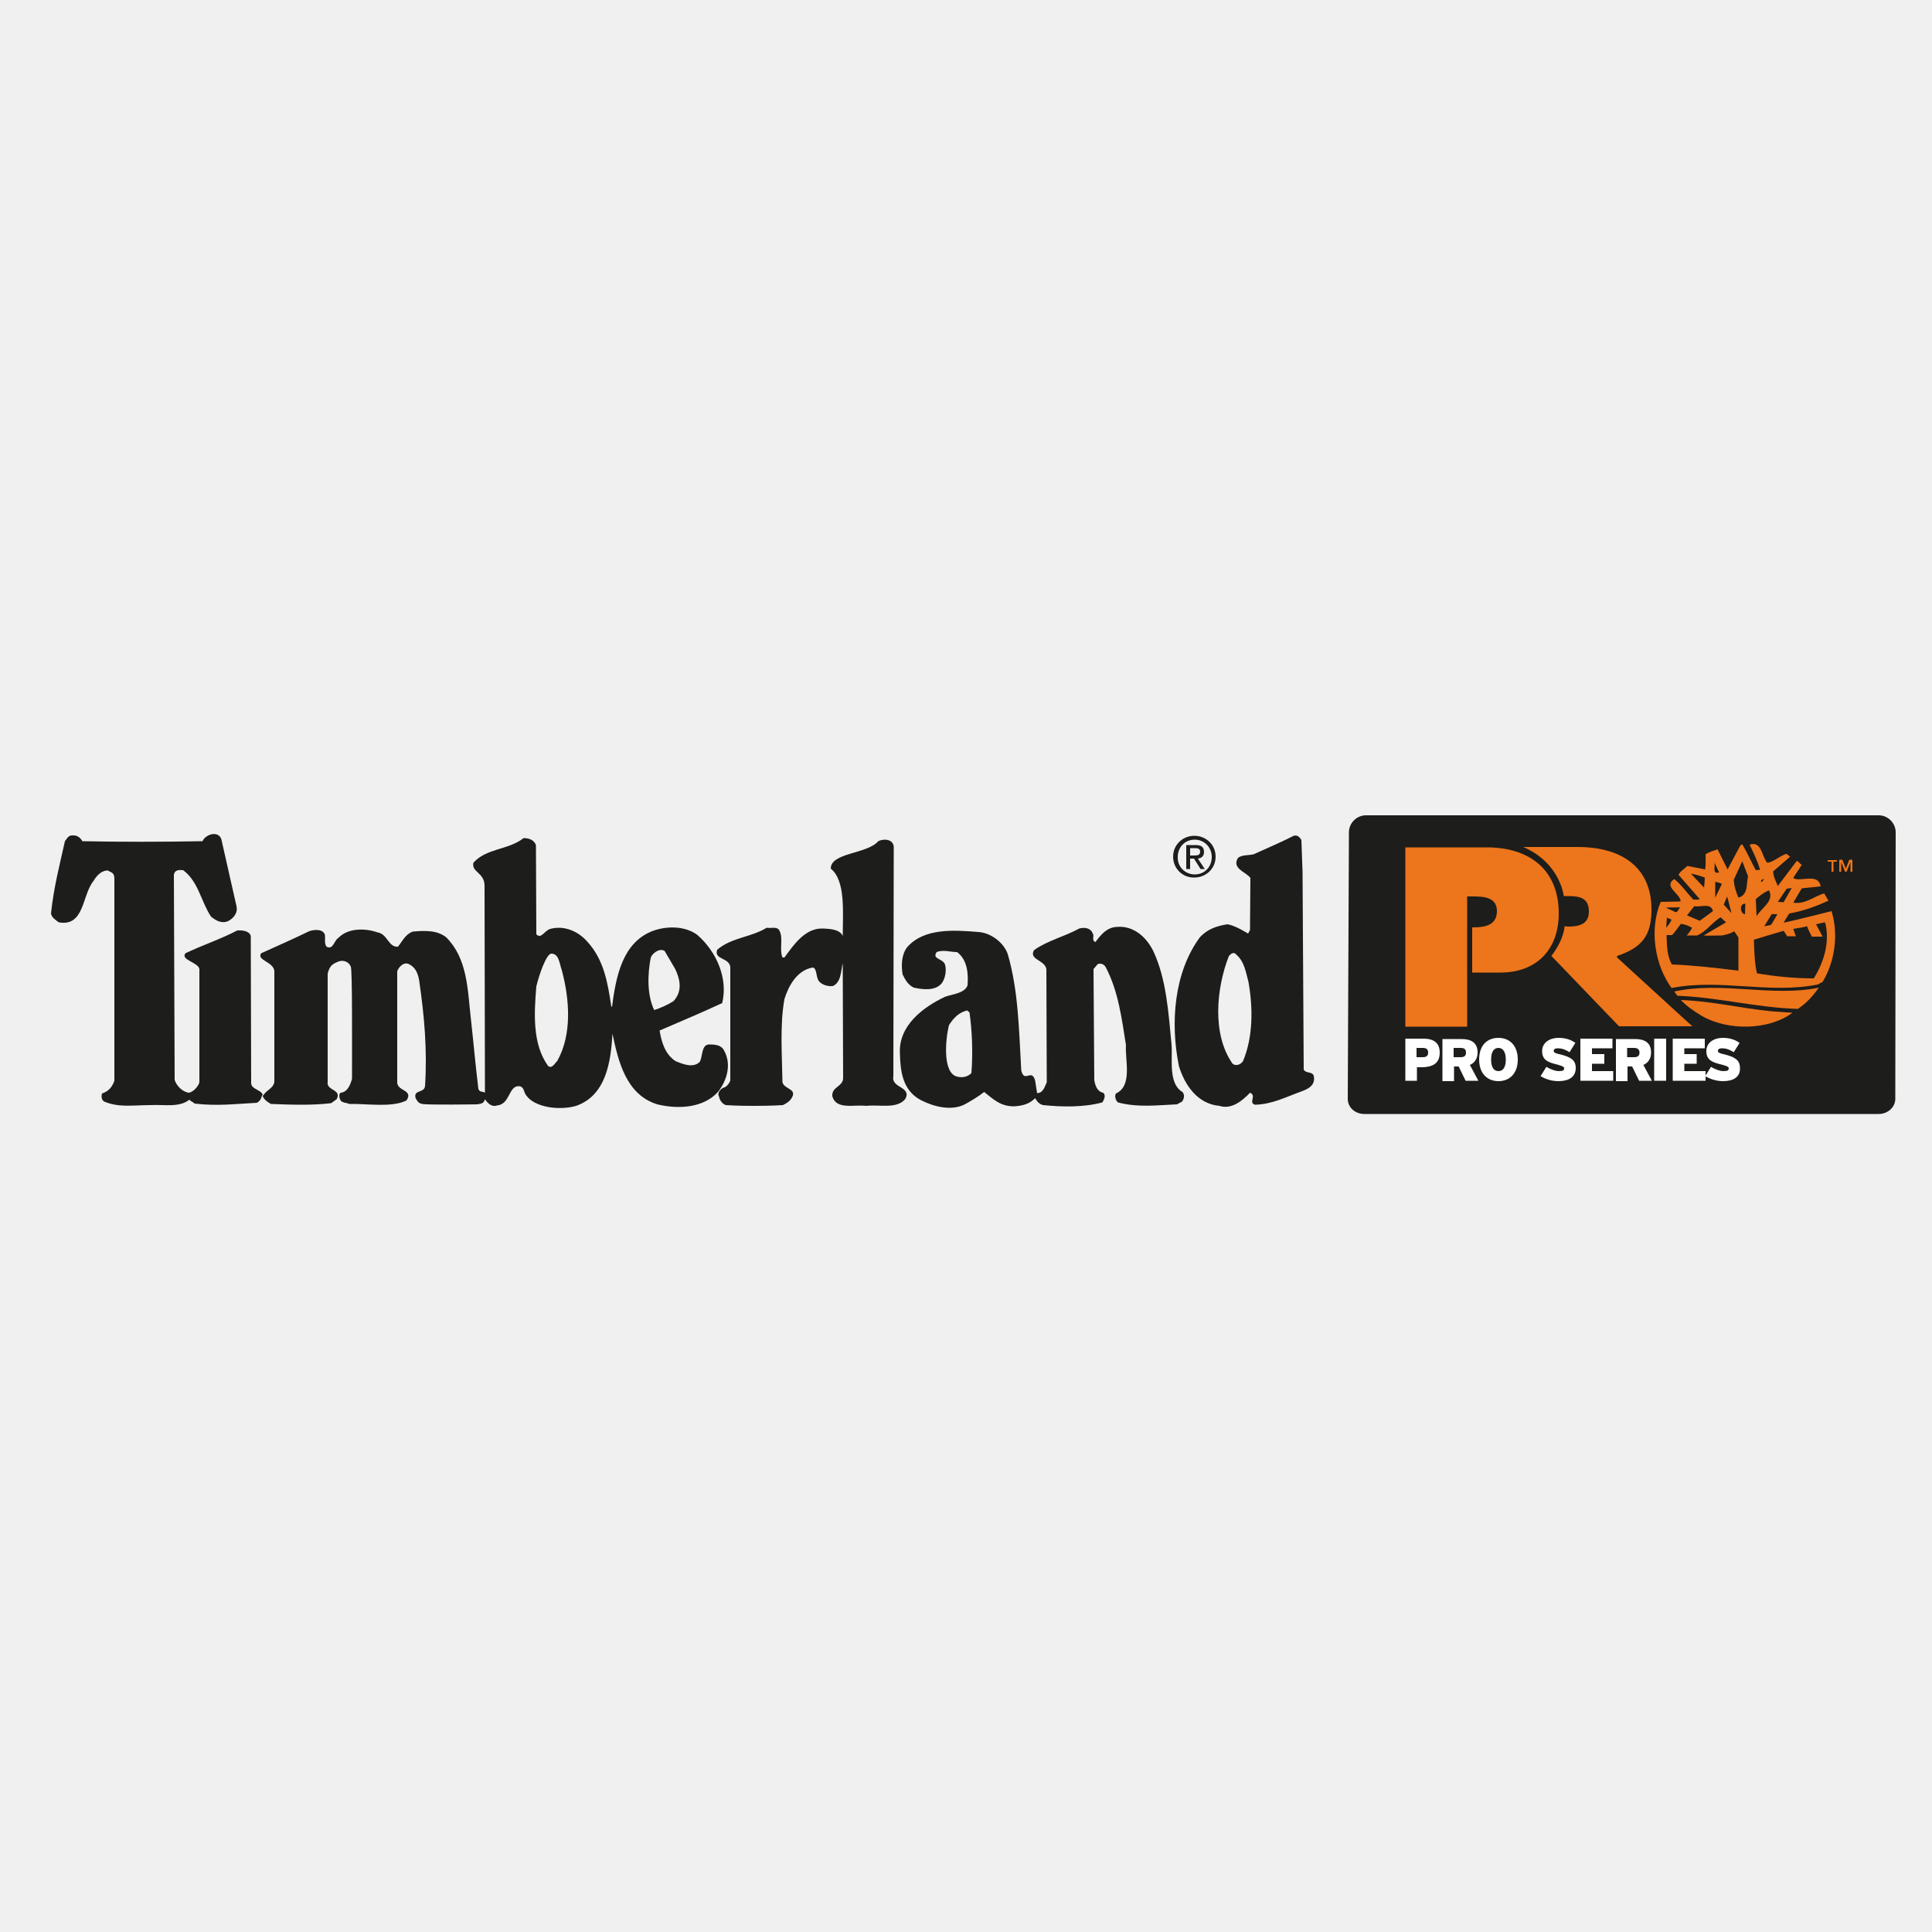
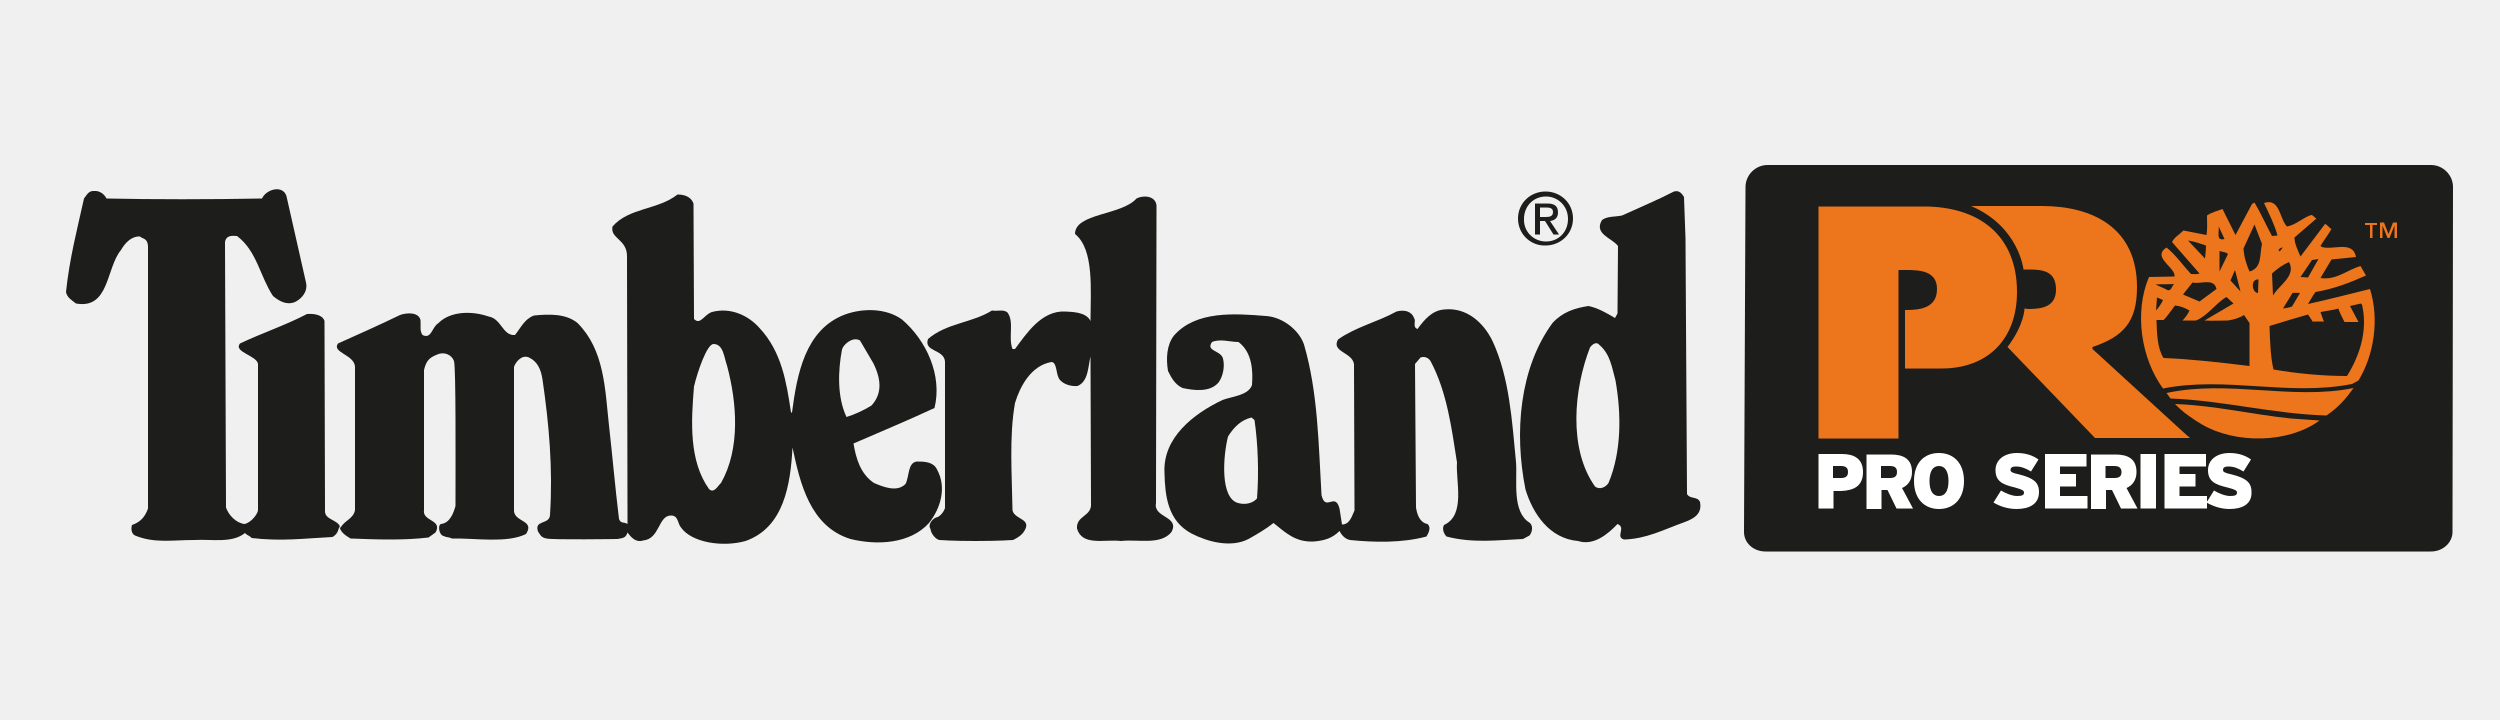
- <svg xmlns="http://www.w3.org/2000/svg" version="1.1" id="Calque_1" x="0px" y="0px" viewBox="0 0 500 500" style="enable-background:new 0 0 500 500;" xml:space="preserve">
+ <svg xmlns="http://www.w3.org/2000/svg" version="1.1" id="Calque_1" x="0px" y="0px" viewBox="0 0 500 144" style="enable-background:new 0 0 500 144;" xml:space="preserve">
  <style type="text/css">
	.st0{fill:#1D1D1B;}
	.st1{fill:#ED751B;}
	.st2{fill:#FFFFFF;}
</style>
-   <g>
-     <path class="st0" d="M231.3,219.1l-0.1,59.5c-0.6,3,4.8,2.6,3.1,5.8c-2.2,2.7-6.7,1.4-10.1,1.8c-3.2-0.4-7.8,1.1-8.8-2.5   c-0.2-2.6,3-2.4,2.8-5l-0.1-29.4c-0.5,2-0.4,5-2.6,5.9c-1.3,0.1-2.7-0.3-3.5-1.2c-0.9-1-0.5-3.5-1.7-3.6c-4.1,0.7-6.3,4.9-7.3,8.2   c-1.2,6.7-0.6,14.5-0.5,21.5c0.5,1.9,4,1.6,2.3,4.2c-0.6,1-2.2,1.7-2.2,1.7s-2.8,0.2-7.5,0.2c-4.7,0-7.2-0.2-7.2-0.2   c-0.7-0.1-1.7-1.2-1.8-2.2c-0.6-0.9,0.4-2,1.1-2.3c0.8-0.1,1.6-1.2,1.8-1.9l0-29.3c-0.2-2.5-4.3-1.9-3.4-4.5   c3.7-3.2,8.8-3.2,12.8-5.7c1,0.2,2.3-0.3,3.1,0.4c1.4,1.9,0.1,5,1,7.3h0.5c2.3-3.1,5.3-7.7,10-7.5c1.2,0.1,4.2,0,5.1,1.9   c0-6,0.8-14.3-3.1-17.4c0-4.2,9.3-3.7,12.3-7.1C228.6,217,231.1,217.1,231.3,219.1z" />
-     <path class="st0" d="M336.8,217.4l0.3,8.3l0.3,51.1c0.6,1.1,2.1,0.4,2.6,1.6c0.5,2.5-1.4,3.4-3.3,4.1c-3.9,1.4-7.5,3.3-11.9,3.4   c-1.8-0.5,0.5-2.4-1.3-3.1c-2,2.1-4.8,4.4-7.9,3.4c-5.7-0.5-9-5.4-10.5-10.3c-2.3-11.4-1.2-24.3,5.4-33.3c2-2.2,4.5-3,7.2-3.4   c1.9,0.4,3.6,1.4,5.3,2.4l0.5-0.9l0.1-13.5c-1.2-1.6-4.9-2.4-3.2-5.2c1.1-0.8,2.6-0.6,4-0.9c3.5-1.6,7.1-3.1,10.4-4.8   C335.8,216,336.4,216.7,336.8,217.4z M319.9,247c-0.6-0.8-1.5-0.1-1.9,0.5c-3.2,8.2-4.4,20.2,1,27.8c0.9,0.7,2.1,0.2,2.7-0.7   c2.6-6.2,2.6-13.7,1.4-20.5C322.4,251.6,322.1,248.9,319.9,247z" />
-     <path class="st0" d="M57.4,217.7l3.8,16.8c0.4,1.8-0.8,3.2-2.2,3.9c-1.7,0.7-3.2-0.2-4.4-1.2c-2.6-3.9-3.2-9-7.2-12   c-1.1-0.1-2.2-0.1-2.4,1.2l0.2,53.1c0.5,1.5,2,3.1,3.7,3.3c1.4-0.3,2.7-2.1,2.7-2.8l0-29.2c-0.2-1.7-5-2.4-3.6-4.1   c4.4-2.1,9-3.6,13.4-5.9c1.3-0.1,3.1,0.1,3.5,1.4l0.1,37.8c-0.2,2.1,2.7,1.8,3.1,3.6c0.7-1.5,2.6-1.8,2.9-3.6v-28.7   c-0.2-2.4-4.7-2.8-3.4-4.6c4.2-1.9,8.3-3.7,12.4-5.7c1.4-0.5,3.7-0.6,4.1,1c0.1,1.3-0.2,2.1,0.4,3c1.8,0.9,1.9-1.6,3.1-2.3   c2.5-2.6,7-2.5,10.1-1.4c2.6,0.4,2.8,3.9,5.3,3.7c1.2-1.5,1.9-3.2,3.8-3.9c3-0.3,6.4-0.4,8.7,1.5c5.4,5.4,5.5,13.2,6.3,20.5   c0.7,6.2,1.2,12.1,2,18.7c0.4,1,0.9,0.5,1.7,1l0-1.5l-0.1-51.9c0.1-3.6-3.4-3.6-2.9-6.1c3.3-3.8,9.1-3.3,13-6.4   c1.3,0,2.7,0.4,3.2,1.8l0.1,23.1c1.3,1.3,2-0.9,3.6-1.4c3.7-1,7.3,0.7,9.5,3.2c4.4,4.7,5.4,10.8,6.3,16.9h0.2   c1-7.6,2.6-16.6,10.6-19.6c3.6-1.3,8.2-1.3,11.4,1c4.9,4.2,8.1,11.2,6.5,17.7c-5.8,2.7-11.4,5-16.2,7.1c0.5,3,1.4,6.1,4.1,7.9   c1.9,0.8,4.6,1.9,6.3,0.2c0.8-1.5,0.4-4.3,2.3-4.5c1.6,0,3.3,0.1,4,1.6c2,3.6,0.7,7.8-1.6,10.7c-3.8,4.2-10.4,4.5-15.7,3.2   c-8.1-2.5-10.1-11.2-11.6-18.3c-0.4,7.4-1.7,16-9.4,18.7c-4.6,1.3-10.8,0.3-12.9-2.7c-0.7-0.8-0.5-2.4-2-2.4c-2.6,0-2.2,4.7-5.6,5   c-1.5,0.5-2.5-0.8-3.1-1.6c-0.3,0.9-0.6,1.1-2,1.3c0.1,0-13.1,0.2-14.2-0.1c-1.2-0.2-1.3-0.9-1.7-1.4c-0.8-2.4,2.3-1.3,2.4-3.3   c0.6-9.3-0.2-18.2-1.5-27.1c-0.3-2-1-3.6-2.7-4.4c-1.5-0.7-2.8,1.1-3,1.9l0,28.5c-0.2,2.6,4.3,2,2.4,4.9   c-3.8,1.9-10.2,0.8-14.8,0.9c-0.6-0.3-1.1-0.2-1.7-0.5c-0.9-0.2-1.2-2.2-0.5-2.4c1.8-0.2,2.5-2.2,2.9-3.6c0-8.7,0.1-27.6-0.3-29   c-0.5-1.3-1.9-1.8-3.1-1.4c-1.5,0.6-2.4,1-2.9,3.2l0,28c-0.4,2.3,3.8,1.9,2.3,4.5l-1.4,1c-5,0.6-10.4,0.4-15.6,0.2   c-1-0.6-2.1-1.3-2.2-2.5c-0.3,1-0.4,1.6-1.4,2.2c-5.9,0.3-10.2,0.9-16.2,0.2c-0.2-0.4-0.9-0.5-1.3-1c-2.6,2.1-6.6,1.2-10.1,1.4   c-4.5,0-8,0.7-11.9-0.9c-0.8-0.4-0.8-1.5-0.6-2.1c1.7-0.6,2.6-1.6,3.2-3.3l0-52.5c-0.1-1.6-1.1-1.4-1.6-1.9c-1.7-0.1-3,1.3-3.8,2.7   c-3,3.6-2.3,11.9-9,10.7c-0.9-0.7-1.8-1.2-2-2.3c0.7-6.7,2.2-12.4,3.6-18.7c0.5-0.6,0.9-1.6,2-1.5c1-0.1,2,0.5,2.5,1.5   c9.3,0.2,20.8,0.2,31.1,0C53.3,215.7,57,214.8,57.4,217.7z M172,246.1c-1.5-0.9-3.4,0.9-3.6,1.8c-0.8,4.2-1,9.5,0.9,13.5   c1.6-0.5,3.4-1.3,5-2.3c2-2.2,2.1-4.9,0.4-8.4L172,246.1z M142.7,246.8c-1.3,0-3.2,5.5-3.9,8.5c-0.6,7.1-1,14.9,3,20.5   c1,1,1.8-0.7,2.4-1.2c3.9-6.9,3.2-16,1.2-23.5C144.8,249.5,144.7,246.8,142.7,246.8z" />
-     <path class="st0" d="M298.5,246.2c3.4,7.3,3.9,16,4.7,24.2c0.3,3.7-0.9,10,2.8,12.2c0.7,0.7,0.4,1.9-0.1,2.5l-1.3,0.7   c-4.9,0.2-10,0.9-15.3-0.5c-0.6-0.6-0.9-1.6-0.5-2.3c4.4-2,2.3-8.8,2.6-12.5c-1.1-7-2-14.1-5.3-20.3c-0.4-0.6-1.1-1-2-0.7l-1.1,1.3   l0.2,28.7c0.2,1.3,0.7,3,2.3,3.3c0.8,0.7,0.2,1.8-0.2,2.5c-4.8,1.3-10.4,1.2-15.3,0.7c-1-0.2-1.7-1-2.1-1.8   c-1.4,1.4-2.9,1.9-5.1,2.1c-3.8,0.2-5.8-1.9-8.1-3.7c-1.5,1.2-3.4,2.3-5,3.2c-3.5,1.8-8.1,0.6-11.4-1.1c-4.7-2.5-5.3-7.4-5.4-12.1   c-0.4-7.1,5.9-11.9,11.6-14.6c1.8-0.7,5.2-0.9,5.9-3c0.2-2.7,0.1-6.5-2.7-8.6c-1.7,0-3.6-0.7-5.3,0c-1.3,1.9,1.7,1.6,2.2,3.3   c0.4,1.6,0,3.6-0.9,4.8c-1.7,2-4.9,1.6-7.2,1.1c-1.5-0.7-2.2-2-2.9-3.4c-0.4-2.4-0.3-5.2,1.2-7.1c4.4-5,12.2-4.4,18.4-3.9   c3.3,0.2,6.6,2.8,7.6,5.7c2.8,9.6,2.9,19.9,3.5,30.1c0.8,3.5,2.7-0.7,3.6,2.7l0.5,3.2c1.6,0,2-1.8,2.5-2.8l-0.1-29.3   c-0.4-2.4-4.6-2.4-3.2-4.9c3.5-2.5,7.9-3.5,11.7-5.6c1.5-0.4,3-0.1,3.5,1.3c0.5,0.6-0.4,1.8,0.7,2.2c1.4-1.9,2.9-3.7,5.3-3.9   C293.3,239.4,296.7,242.5,298.5,246.2z M250.3,261.5c-2.1,0.5-3.5,1.9-4.7,3.8c-1,4-1.6,12.3,2,13.3c1.4,0.4,2.9,0.1,3.8-0.9   c0.4-5.1,0.2-10.9-0.5-15.7L250.3,261.5z" />
-     <path class="st0" d="M303.6,221.7c0-3.1,2.5-5.4,5.5-5.4c3,0,5.5,2.3,5.5,5.4c0,3.1-2.5,5.4-5.5,5.4   C306.2,227.2,303.6,224.9,303.6,221.7z M309.2,226.3c2.5,0,4.4-1.9,4.4-4.5c0-2.6-2-4.5-4.4-4.5c-2.5,0-4.4,1.9-4.4,4.5   C304.7,224.3,306.7,226.3,309.2,226.3z M308,224.9h-1v-6.2h2.4c1.5,0,2.2,0.5,2.2,1.8c0,1.1-0.7,1.6-1.6,1.7l1.8,2.7h-1.1l-1.7-2.7   H308L308,224.9L308,224.9z M309.1,221.4c0.8,0,1.5-0.1,1.5-1c0-0.8-0.7-0.9-1.4-0.9H308v1.9L309.1,221.4L309.1,221.4z" />
-   </g>
-   <g>
-     <path class="st0" d="M490.6,215.4c0-2.4-2-4.4-4.4-4.4H353.5c-2.4,0-4.4,2-4.4,4.4l-0.3,69c0,2.2,1.9,3.9,4.3,3.9h133.1   c2.4,0,4.3-1.8,4.3-3.9L490.6,215.4z" />
-     <path class="st1" d="M470.7,255.6c-1.6,2.3-3.2,4-5.4,5.5c-10.6-0.3-20.6-3-31.2-3.4l-0.8-1.1C445.7,253.9,458.5,258.1,470.7,255.6   z" />
-     <path class="st1" d="M458.2,261.7l5.7,0.4c-6.2,4.6-16.8,4.7-23.5,0.8c-2-1.2-3.9-2.5-5.4-4.1C443.1,259.1,450.4,260.9,458.2,261.7   z" />
-     <path class="st1" d="M450.9,218.5c1.3,2.2,2.3,4.5,3.5,6.7l1.1-0.1c-0.6-2.2-1.7-4.4-2.7-6.5c3.2-1.1,3.1,3.2,4.6,4.7   c1.7-0.3,3.1-1.7,4.8-2.3c0.5,0,0.7,0.6,1.1,0.7l-4.4,3.8c0,1.3,0.7,2.6,1.2,3.8l4.9-6.5c0.5,0.1,0.8,0.8,1.3,1   c-0.7,1.2-1.5,2.2-2.2,3.4l0.3,0.2c2.1,0.7,6.2-1.4,6.8,2l-4.9,0.5l-2.2,3.7c3.1,0.5,5.3-1.6,8-2.4l1.1,1.9   c-3.1,1.4-6.5,2.7-10.1,3.3c-0.6,0.8-1,1.6-1.5,2.4c4.1-0.9,8.3-2,12.4-3c1.9,6.1,0.8,13.2-2.3,18.3l-1.3,0.7   c-12.7,2.5-25.2-1.6-37.8,0.9c-4.4-6-5.8-15.3-2.8-22.3l5.1-0.1v-0.4c-0.5-1.8-4.4-3.6-1.6-5.4c1.8,1.4,3.3,3.6,4.9,5.3   c0.6,0,1.2,0.1,1.7-0.1l-5.5-6.3c0.5-1,1.5-1.5,2.3-2.3l4.6,0.9c0.2-1.2,0.1-2.4,0.1-3.9c1-0.7,2.1-0.9,3.1-1.3l2.6,5.2l3.3-6.2   L450.9,218.5L450.9,218.5z M450.9,222.9l-2.2,4.8c0.1,1.7,0.6,3.2,1.2,4.6c2.6-0.7,2-3.6,2.5-5.5L450.9,222.9z M443.7,223.2   c0.3,0.9-0.7,3.1,1.2,2.6L443.7,223.2z M437.6,226.1l3.4,3.6c0.1-0.9,0.2-1.8,0.2-2.6C440,226.7,438.9,226.3,437.6,226.1z    M455.7,228l0.2,0.3c0.2-0.2,0.5-0.5,0.6-0.8C456.2,227.5,455.9,227.7,455.7,228z M443.9,228.2v4.1l1.7-3.5   C445.2,228.4,444.5,228.4,443.9,228.2z M463.7,229.8c-0.6,0.1-1.1,0.2-1.3,0.2l-2.3,3.4c0.4,0,1.2,0.1,1.5,0.1L463.7,229.8z    M454.4,232.7l0.2,4.4c1.2-2.1,4.7-3.9,3.2-6.7C456.5,231,455.5,231.7,454.4,232.7z M448.1,236.3l-1.1-4.3l-0.9,2.1L448.1,236.3z    M451.7,233.9c-1.6-0.2-1.4,2.6-0.1,2.7L451.7,233.9z M438.5,234.5l-1.9,2.4l3.3,1.4l3.4-2.5C442.8,233.5,440.1,234.9,438.5,234.5z    M431.1,234.9l2,0.9c1.1,0.8,1.2-0.5,1.7-1C433.5,234.9,432.3,234.8,431.1,234.9z M446.7,238.7l-1.4-1.3c-2,1.1-3.8,3.8-6.1,4.7   c-1,0-1.6,0-2.7,0c0.6-0.6,1.2-1.5,1.4-2c-0.9-0.5-1.8-0.9-2.9-1c-0.7,0.9-1.7,2.4-2.3,2.9c-0.5,0-0.8,0-1.4,0   c0.1,2.6,0.1,5.5,1.4,7.6c5.4,0.2,11.5,0.9,17.2,1.6v-8.6l-1.1-1.6c-0.9,0.6-2,0.9-3.2,1.1c-1.7,0-3.2,0.1-4.7,0L446.7,238.7z    M431.4,237.5l-0.2,2.6c0.6-0.7,1.1-1.4,1.4-2.1L431.4,237.5z M472.5,239.4c0-0.4-0.3-0.7-0.3-0.7c-0.5,0.1-1.3,0.3-2.2,0.5   l1.7,3.2l-2.8,0c-0.2-0.4-0.4-0.8-0.7-1.4c-0.1-0.2-0.6-1.3-0.5-1.3c-0.9,0.3-2.6,0.5-3.6,0.7c0.3,0.8,0.4,1.3,0.7,1.9   c-0.8,0-1.5,0-2.3,0c-0.3-0.6-0.6-0.9-0.9-1.4c-2.7,0.8-5.2,1.5-7.7,2.3c0.1,3,0.2,6.2,0.8,8.7c4.7,0.8,9.7,1.3,14.7,1.3   C471.9,249.2,473.5,244.3,472.5,239.4z M460,236.6c-0.4,0-0.9-0.1-1.5,0l-1.9,3.1c0.7-0.1,1.3-0.2,1.8-0.4L460,236.6z" />
-     <g>
-       <path class="st1" d="M418.5,247.8v-0.4c6.2-2.1,8.9-5,8.9-12c0-11.7-8.7-16.2-19-16.2h-14.2c9.6,4.1,10.5,12.7,10.5,12.7h1.1    c2.9,0,5.4,0.4,5.4,4c0,3.4-2.7,3.9-5.5,3.9l-0.8-0.1c0,0,0,3.2-3.4,7.7l17.5,18.2H438C438,265.7,419.3,248.5,418.5,247.8z" />
-     </g>
-     <path class="st1" d="M384.8,219.3h-21.1v46.4h16v-14h0V240h0v-8h1.6c2.7,0,6.1,0.2,6.1,3.8c0,3.7-3.2,4.2-6.1,4.2H381v11.7h7.3   c9.3,0,15.1-5.9,15.1-15.3C403.4,224.8,395.5,219.3,384.8,219.3z" />
-     <path class="st1" d="M477.7,224.8l0.9-2.3h0.8v3.1h-0.5v-2.5h0l-1,2.5h-0.4l-1-2.5h0v2.5h-0.5v-3.1h0.8L477.7,224.8z M475.4,223   h-0.9v2.6h-0.5V223H473v-0.4h2.4V223z" />
-     <path class="st2" d="M369.6,272.4c0,0.8-0.4,1.2-1.4,1.2h-1.6v-2.4h1.6C369.3,271.2,369.6,271.7,369.6,272.4z M372.6,272.4   c0-2.6-1.7-3.6-4.2-3.6h-4.7v10.9h3v-3.5h1.5C370.8,276.1,372.6,275.2,372.6,272.4z" />
-     <path class="st2" d="M379.4,272.4c0,0.8-0.4,1.2-1.4,1.2h-1.8v-2.4h1.8C379.1,271.2,379.4,271.7,379.4,272.4z M382.6,279.7   l-2.2-4.1c1.2-0.5,2-1.6,2-3.2c0-2.6-1.7-3.5-4.2-3.5h-4.9v10.9h3V276h1.2l1.8,3.7H382.6z" />
-     <path class="st2" d="M389.7,274.2c0,2-0.7,3-1.9,3c-1.2,0-1.9-1-1.9-3s0.7-3,1.9-3C389,271.2,389.7,272.3,389.7,274.2z    M392.8,274.2c0-3.6-2.1-5.6-5-5.6c-3,0-5,2-5,5.6c0,3.6,2.1,5.6,5,5.6C390.7,279.8,392.8,277.8,392.8,274.2z" />
-     <path class="st2" d="M403.3,279.8c-1.8,0-3.5-0.6-4.6-1.3l1.5-2.4c0.8,0.5,2.2,1.1,3.2,1.1c1.1,0,1.4-0.2,1.4-0.7   c0-0.4-0.4-0.6-1.8-1c-2.6-0.6-3.9-1.3-3.9-3.5c0-2,1.7-3.4,4.3-3.4c1.8,0,3.2,0.5,4.3,1.3l-1.5,2.4c-1-0.6-1.9-1-3-1   c-0.9,0-1.1,0.3-1.1,0.7c0,0.4,0.4,0.6,1.8,0.9c2.7,0.7,3.9,1.5,3.9,3.5C407.8,278.8,405.9,279.8,403.3,279.8z" />
-     <path class="st2" d="M409,279.7v-10.9h8.3v2.5H412v1.5h3.2v2.5H412v1.9h5.5v2.5L409,279.7L409,279.7z" />
-     <path class="st2" d="M424.3,272.4c0,0.8-0.4,1.2-1.4,1.2h-1.8v-2.4h1.8C423.9,271.2,424.3,271.7,424.3,272.4z M427.5,279.7   l-2.2-4.1c1.2-0.5,2-1.6,2-3.2c0-2.6-1.7-3.5-4.2-3.5h-4.9v10.9h3V276h1.2l1.8,3.7H427.5z" />
-     <path class="st2" d="M428.1,279.7v-10.9h3.1v10.9H428.1z" />
-     <path class="st2" d="M432.9,279.7v-10.9h8.3v2.5h-5.3v1.5h3.2v2.5h-3.2v1.9h5.5v2.5L432.9,279.7L432.9,279.7z" />
-     <path class="st2" d="M445.9,279.8c-1.8,0-3.4-0.6-4.6-1.3l1.5-2.4c0.8,0.5,2.2,1.1,3.2,1.1c1.1,0,1.4-0.2,1.4-0.7   c0-0.4-0.4-0.6-1.9-1c-2.6-0.6-3.9-1.3-3.9-3.5c0-2,1.7-3.4,4.3-3.4c1.8,0,3.2,0.5,4.3,1.3l-1.5,2.4c-1-0.6-1.9-1-3-1   c-0.9,0-1.1,0.3-1.1,0.7c0,0.4,0.4,0.6,1.8,0.9c2.7,0.7,3.9,1.5,3.9,3.5C450.4,278.8,448.5,279.8,445.9,279.8z" />
-   </g>
+   <path class="st0" d="M231.3,41.1l-0.1,59.5c-0.6,3,4.8,2.6,3.1,5.8c-2.2,2.7-6.7,1.4-10.1,1.8c-3.2-0.4-7.8,1.1-8.8-2.5  c-0.2-2.6,3-2.4,2.8-5l-0.1-29.4c-0.5,2-0.4,5-2.6,5.9c-1.3,0.1-2.7-0.3-3.5-1.2c-0.9-1-0.5-3.5-1.7-3.6c-4.1,0.7-6.3,4.9-7.3,8.2  c-1.2,6.7-0.6,14.5-0.5,21.5c0.5,1.9,4,1.6,2.3,4.2c-0.6,1-2.2,1.7-2.2,1.7s-2.8,0.2-7.5,0.2s-7.2-0.2-7.2-0.2  c-0.7-0.1-1.7-1.2-1.8-2.2c-0.6-0.9,0.4-2,1.1-2.3c0.8-0.1,1.6-1.2,1.8-1.9V72.3c-0.2-2.5-4.3-1.9-3.4-4.5c3.7-3.2,8.8-3.2,12.8-5.7  c1,0.2,2.3-0.3,3.1,0.4c1.4,1.9,0.1,5,1,7.3h0.5c2.3-3.1,5.3-7.7,10-7.5c1.2,0.1,4.2,0,5.1,1.9c0-6,0.8-14.3-3.1-17.4  c0-4.2,9.3-3.7,12.3-7.1C228.6,39,231.1,39.1,231.3,41.1z" />
+   <path class="st0" d="M340,100.4c-0.5-1.2-2-0.5-2.6-1.6l-0.3-51.1l-0.3-8.3c-0.4-0.7-1-1.4-2-1.1c-3.3,1.7-6.9,3.2-10.4,4.8  c-1.4,0.3-2.9,0.1-4,0.9c-1.7,2.8,2,3.6,3.2,5.2l-0.1,13.5l-0.5,0.9c-1.7-1-3.4-2-5.3-2.4c-2.7,0.4-5.2,1.2-7.2,3.4  c-6.6,9-7.7,21.9-5.4,33.3c1.5,4.9,4.8,9.8,10.5,10.3c3.1,1,5.9-1.3,7.9-3.4c1.8,0.7-0.5,2.6,1.3,3.1c4.4-0.1,8-2,11.9-3.4  C338.6,103.8,340.5,102.9,340,100.4z M321.7,96.6c-0.6,0.9-1.8,1.4-2.7,0.7c-5.4-7.6-4.2-19.6-1-27.8c0.4-0.6,1.3-1.3,1.9-0.5  c2.2,1.9,2.5,4.6,3.2,7.1C324.3,82.9,324.3,90.4,321.7,96.6z" />
+   <path class="st0" d="M187.4,93.9c-0.7-1.5-2.4-1.6-4-1.6c-1.9,0.2-1.5,3-2.3,4.5c-1.7,1.7-4.4,0.6-6.3-0.2c-2.7-1.8-3.6-4.9-4.1-7.9  c4.8-2.1,10.4-4.4,16.2-7.1c1.6-6.5-1.6-13.5-6.5-17.7c-3.2-2.3-7.8-2.3-11.4-1c-8,3-9.6,12-10.6,19.6h-0.2  c-0.9-6.1-1.9-12.2-6.3-16.9c-2.2-2.5-5.8-4.2-9.5-3.2c-1.6,0.5-2.3,2.7-3.6,1.4l-0.1-23.1c-0.5-1.4-1.9-1.8-3.2-1.8  c-3.9,3.1-9.7,2.6-13,6.4c-0.5,2.5,3,2.5,2.9,6.1l0.1,51.9v1.5c-0.8-0.5-1.3,0-1.7-1c-0.8-6.6-1.3-12.5-2-18.7  c-0.8-7.3-0.9-15.1-6.3-20.5c-2.3-1.9-5.7-1.8-8.7-1.5c-1.9,0.7-2.6,2.4-3.8,3.9c-2.5,0.2-2.7-3.3-5.3-3.7  c-3.1-1.1-7.6-1.2-10.1,1.4c-1.2,0.7-1.3,3.2-3.1,2.3c-0.6-0.9-0.3-1.7-0.4-3c-0.4-1.6-2.7-1.5-4.1-1c-4.1,2-8.2,3.8-12.4,5.7  c-1.3,1.8,3.2,2.2,3.4,4.6V102c-0.3,1.8-2.2,2.1-2.9,3.6c-0.4-1.8-3.3-1.5-3.1-3.6l-0.1-37.8c-0.4-1.3-2.2-1.5-3.5-1.4  c-4.4,2.3-9,3.8-13.4,5.9c-1.4,1.7,3.4,2.4,3.6,4.1V102c0,0.7-1.3,2.5-2.7,2.8c-1.7-0.2-3.2-1.8-3.7-3.3L45,48.4  c0.2-1.3,1.3-1.3,2.4-1.2c4,3,4.6,8.1,7.2,12c1.2,1,2.7,1.9,4.4,1.2c1.4-0.7,2.6-2.1,2.2-3.9l-3.8-16.8c-0.4-2.9-4.1-2-5,0  c-10.3,0.2-21.8,0.2-31.1,0c-0.5-1-1.5-1.6-2.5-1.5c-1.1-0.1-1.5,0.9-2,1.5c-1.4,6.3-2.9,12-3.6,18.7c0.2,1.1,1.1,1.6,2,2.3  c6.7,1.2,6-7.1,9-10.7c0.8-1.4,2.1-2.8,3.8-2.7c0.5,0.5,1.5,0.3,1.6,1.9v52.5c-0.6,1.7-1.5,2.7-3.2,3.3c-0.2,0.6-0.2,1.7,0.6,2.1  c3.9,1.6,7.4,0.9,11.9,0.9c3.5-0.2,7.5,0.7,10.1-1.4c0.4,0.5,1.1,0.6,1.3,1c6,0.7,10.3,0.1,16.2-0.2c1-0.6,1.1-1.2,1.4-2.2  c0.1,1.2,1.2,1.9,2.2,2.5c5.2,0.2,10.6,0.4,15.6-0.2l1.4-1c1.5-2.6-2.7-2.2-2.3-4.5V74c0.5-2.2,1.4-2.6,2.9-3.2  c1.2-0.4,2.6,0.1,3.1,1.4c0.4,1.4,0.3,20.3,0.3,29c-0.4,1.4-1.1,3.4-2.9,3.6c-0.7,0.2-0.4,2.2,0.5,2.4c0.6,0.3,1.1,0.2,1.7,0.5  c4.6-0.1,11,1,14.8-0.9c1.9-2.9-2.6-2.3-2.4-4.9V73.4c0.2-0.8,1.5-2.6,3-1.9c1.7,0.8,2.4,2.4,2.7,4.4c1.3,8.9,2.1,17.8,1.5,27.1  c-0.1,2-3.2,0.9-2.4,3.3c0.4,0.5,0.5,1.2,1.7,1.4c1.1,0.3,14.3,0.1,14.2,0.1c1.4-0.2,1.7-0.4,2-1.3c0.6,0.8,1.6,2.1,3.1,1.6  c3.4-0.3,3-5,5.6-5c1.5,0,1.3,1.6,2,2.4c2.1,3,8.3,4,12.9,2.7c7.7-2.7,9-11.3,9.4-18.7c1.5,7.1,3.5,15.8,11.6,18.3  c5.3,1.3,11.9,1,15.7-3.2C188.1,101.7,189.4,97.5,187.4,93.9z M144.2,96.6c-0.6,0.5-1.4,2.2-2.4,1.2c-4-5.6-3.6-13.4-3-20.5  c0.7-3,2.6-8.5,3.9-8.5c2,0,2.1,2.7,2.7,4.3C147.4,80.6,148.1,89.7,144.2,96.6z M169.3,83.4c-1.9-4-1.7-9.3-0.9-13.5  c0.2-0.9,2.1-2.7,3.6-1.8l2.7,4.6c1.7,3.5,1.6,6.2-0.4,8.4C172.7,82.1,170.9,82.9,169.3,83.4z" />
+   <path class="st0" d="M298.5,68.2c3.4,7.3,3.9,16,4.7,24.2c0.3,3.7-0.9,10,2.8,12.2c0.7,0.7,0.4,1.9-0.1,2.5l-1.3,0.7  c-4.9,0.2-10,0.9-15.3-0.5c-0.6-0.6-0.9-1.6-0.5-2.3c4.4-2,2.3-8.8,2.6-12.5c-1.1-7-2-14.1-5.3-20.3c-0.4-0.6-1.1-1-2-0.7l-1.1,1.3  l0.2,28.7c0.2,1.3,0.7,3,2.3,3.3c0.8,0.7,0.2,1.8-0.2,2.5c-4.8,1.3-10.4,1.2-15.3,0.7c-1-0.2-1.7-1-2.1-1.8  c-1.4,1.4-2.9,1.9-5.1,2.1c-3.8,0.2-5.8-1.9-8.1-3.7c-1.5,1.2-3.4,2.3-5,3.2c-3.5,1.8-8.1,0.6-11.4-1.1c-4.7-2.5-5.3-7.4-5.4-12.1  c-0.4-7.1,5.9-11.9,11.6-14.6c1.8-0.7,5.2-0.9,5.9-3c0.2-2.7,0.1-6.5-2.7-8.6c-1.7,0-3.6-0.7-5.3,0c-1.3,1.9,1.7,1.6,2.2,3.3  c0.4,1.6,0,3.6-0.9,4.8c-1.7,2-4.9,1.6-7.2,1.1c-1.5-0.7-2.2-2-2.9-3.4c-0.4-2.4-0.3-5.2,1.2-7.1c4.4-5,12.2-4.4,18.4-3.9  c3.3,0.2,6.6,2.8,7.6,5.7c2.8,9.6,2.9,19.9,3.5,30.1c0.8,3.5,2.7-0.7,3.6,2.7l0.5,3.2c1.6,0,2-1.8,2.5-2.8l-0.1-29.3  c-0.4-2.4-4.6-2.4-3.2-4.9c3.5-2.5,7.9-3.5,11.7-5.6c1.5-0.4,3-0.1,3.5,1.3c0.5,0.6-0.4,1.8,0.7,2.2c1.4-1.9,2.9-3.7,5.3-3.9  C293.3,61.4,296.7,64.5,298.5,68.2z M250.3,83.5c-2.1,0.5-3.5,1.9-4.7,3.8c-1,4-1.6,12.3,2,13.3c1.4,0.4,2.9,0.1,3.8-0.9  c0.4-5.1,0.2-10.9-0.5-15.7L250.3,83.5z" />
+   <path class="st0" d="M309.1,38.3c-3,0-5.5,2.3-5.5,5.4c0,3.2,2.6,5.5,5.5,5.4c3,0,5.5-2.3,5.5-5.4C314.6,40.6,312.1,38.3,309.1,38.3  z M309.2,48.3c-2.5,0-4.5-2-4.4-4.5c0-2.6,1.9-4.5,4.4-4.5c2.4,0,4.4,1.9,4.4,4.5C313.6,46.4,311.7,48.3,309.2,48.3z" />
+   <path class="st0" d="M311.6,42.5c0-1.3-0.7-1.8-2.2-1.8H307v6.2h1v-2.7h1l1.7,2.7h1.1l-1.8-2.7C310.9,44.1,311.6,43.6,311.6,42.5z   M308,43.4v-1.9h1.2c0.7,0,1.4,0.1,1.4,0.9c0,0.9-0.7,1-1.5,1H308z" />
+   <path class="st0" d="M490.6,37.4c0-2.4-2-4.4-4.4-4.4H353.5c-2.4,0-4.4,2-4.4,4.4l-0.3,69c0,2.2,1.9,3.9,4.3,3.9h133.1  c2.4,0,4.3-1.8,4.3-3.9L490.6,37.4z" />
+   <path class="st1" d="M470.7,77.6c-1.6,2.3-3.2,4-5.4,5.5c-10.6-0.3-20.6-3-31.2-3.4l-0.8-1.1C445.7,75.9,458.5,80.1,470.7,77.6z" />
+   <path class="st1" d="M458.2,83.7l5.7,0.4c-6.2,4.6-16.8,4.7-23.5,0.8c-2-1.2-3.9-2.5-5.4-4.1C443.1,81.1,450.4,82.9,458.2,83.7z" />
+   <path class="st1" d="M450.9,40.5c1.3,2.2,2.3,4.5,3.5,6.7l1.1-0.1c-0.6-2.2-1.7-4.4-2.7-6.5c3.2-1.1,3.1,3.2,4.6,4.7  c1.7-0.3,3.1-1.7,4.8-2.3c0.5,0,0.7,0.6,1.1,0.7l-4.4,3.8c0,1.3,0.7,2.6,1.2,3.8l4.9-6.5c0.5,0.1,0.8,0.8,1.3,1  c-0.7,1.2-1.5,2.2-2.2,3.4l0.3,0.2c2.1,0.7,6.2-1.4,6.8,2l-4.9,0.5l-2.2,3.7c3.1,0.5,5.3-1.6,8-2.4l1.1,1.9  c-3.1,1.4-6.5,2.7-10.1,3.3c-0.6,0.8-1,1.6-1.5,2.4c4.1-0.9,8.3-2,12.4-3c1.9,6.1,0.8,13.2-2.3,18.3l-1.3,0.7  c-12.7,2.5-25.2-1.6-37.8,0.9c-4.4-6-5.8-15.3-2.8-22.3l5.1-0.1v-0.4c-0.5-1.8-4.4-3.6-1.6-5.4c1.8,1.4,3.3,3.6,4.9,5.3  c0.6,0,1.2,0.1,1.7-0.1l-5.5-6.3c0.5-1,1.5-1.5,2.3-2.3l4.6,0.9c0.2-1.2,0.1-2.4,0.1-3.9c1-0.7,2.1-0.9,3.1-1.3l2.6,5.2l3.3-6.2  L450.9,40.5L450.9,40.5z M450.9,44.9l-2.2,4.8c0.1,1.7,0.6,3.2,1.2,4.6c2.6-0.7,2-3.6,2.5-5.5L450.9,44.9z M443.7,45.2  c0.3,0.9-0.7,3.1,1.2,2.6L443.7,45.2z M437.6,48.1l3.4,3.6c0.1-0.9,0.2-1.8,0.2-2.6C440,48.7,438.9,48.3,437.6,48.1z M455.7,50  l0.2,0.3c0.2-0.2,0.5-0.5,0.6-0.8C456.2,49.5,455.9,49.7,455.7,50z M443.9,50.2v4.1l1.7-3.5C445.2,50.4,444.5,50.4,443.9,50.2z   M463.7,51.8c-0.6,0.1-1.1,0.2-1.3,0.2l-2.3,3.4c0.4,0,1.2,0.1,1.5,0.1L463.7,51.8z M454.4,54.7l0.2,4.4c1.2-2.1,4.7-3.9,3.2-6.7  C456.5,53,455.5,53.7,454.4,54.7z M448.1,58.3L447,54l-0.9,2.1L448.1,58.3z M451.7,55.9c-1.6-0.2-1.4,2.6-0.1,2.7L451.7,55.9z   M438.5,56.5l-1.9,2.4l3.3,1.4l3.4-2.5C442.8,55.5,440.1,56.9,438.5,56.5z M431.1,56.9l2,0.9c1.1,0.8,1.2-0.5,1.7-1  C433.5,56.9,432.3,56.8,431.1,56.9z M446.7,60.7l-1.4-1.3c-2,1.1-3.8,3.8-6.1,4.7c-1,0-1.6,0-2.7,0c0.6-0.6,1.2-1.5,1.4-2  c-0.9-0.5-1.8-0.9-2.9-1c-0.7,0.9-1.7,2.4-2.3,2.9c-0.5,0-0.8,0-1.4,0c0.1,2.6,0.1,5.5,1.4,7.6c5.4,0.2,11.5,0.9,17.2,1.6v-8.6  l-1.1-1.6c-0.9,0.6-2,0.9-3.2,1.1c-1.7,0-3.2,0.1-4.7,0L446.7,60.7z M431.4,59.5l-0.2,2.6c0.6-0.7,1.1-1.4,1.4-2.1L431.4,59.5z   M472.5,61.4c0-0.4-0.3-0.7-0.3-0.7c-0.5,0.1-1.3,0.3-2.2,0.5l1.7,3.2h-2.8c-0.2-0.4-0.4-0.8-0.7-1.4c-0.1-0.2-0.6-1.3-0.5-1.3  c-0.9,0.3-2.6,0.5-3.6,0.7c0.3,0.8,0.4,1.3,0.7,1.9c-0.8,0-1.5,0-2.3,0c-0.3-0.6-0.6-0.9-0.9-1.4c-2.7,0.8-5.2,1.5-7.7,2.3  c0.1,3,0.2,6.2,0.8,8.7c4.7,0.8,9.7,1.3,14.7,1.3C471.9,71.2,473.5,66.3,472.5,61.4z M460,58.6c-0.4,0-0.9-0.1-1.5,0l-1.9,3.1  c0.7-0.1,1.3-0.2,1.8-0.4L460,58.6z" />
+   <path class="st1" d="M418.5,69.8v-0.4c6.2-2.1,8.9-5,8.9-12c0-11.7-8.7-16.2-19-16.2h-14.2c9.6,4.1,10.5,12.7,10.5,12.7h1.1  c2.9,0,5.4,0.4,5.4,4c0,3.4-2.7,3.9-5.5,3.9l-0.8-0.1c0,0,0,3.2-3.4,7.7L419,87.6h19C438,87.7,419.3,70.5,418.5,69.8z" />
+   <path class="st1" d="M384.8,41.3h-21.1v46.4h16v-14l0,0V62l0,0v-8h1.6c2.7,0,6.1,0.2,6.1,3.8c0,3.7-3.2,4.2-6.1,4.2H381v11.7h7.3  c9.3,0,15.1-5.9,15.1-15.3C403.4,46.8,395.5,41.3,384.8,41.3z" />
+   <polygon class="st1" points="473,45 474,45 474,47.6 474.5,47.6 474.5,45 475.4,45 475.4,44.6 473,44.6 " />
+   <polygon class="st1" points="478.6,44.5 477.7,46.8 476.8,44.5 476,44.5 476,47.6 476.5,47.6 476.5,45.1 477.5,47.6 477.9,47.6   478.9,45.1 478.9,47.6 479.4,47.6 479.4,44.5 " />
+   <path class="st2" d="M369.6,94.4c0,0.8-0.4,1.2-1.4,1.2h-1.6v-2.4h1.6C369.3,93.2,369.6,93.7,369.6,94.4z M372.6,94.4  c0-2.6-1.7-3.6-4.2-3.6h-4.7v10.9h3v-3.5h1.5C370.8,98.1,372.6,97.2,372.6,94.4z" />
+   <path class="st2" d="M379.4,94.4c0,0.8-0.4,1.2-1.4,1.2h-1.8v-2.4h1.8C379.1,93.2,379.4,93.7,379.4,94.4z M382.6,101.7l-2.2-4.1  c1.2-0.5,2-1.6,2-3.2c0-2.6-1.7-3.5-4.2-3.5h-4.9v10.9h3V98h1.2l1.8,3.7H382.6z" />
+   <path class="st2" d="M389.7,96.2c0,2-0.7,3-1.9,3c-1.2,0-1.9-1-1.9-3s0.7-3,1.9-3S389.7,94.3,389.7,96.2z M392.8,96.2  c0-3.6-2.1-5.6-5-5.6c-3,0-5,2-5,5.6s2.1,5.6,5,5.6C390.7,101.8,392.8,99.8,392.8,96.2z" />
+   <path class="st2" d="M403.3,101.8c-1.8,0-3.5-0.6-4.6-1.3l1.5-2.4c0.8,0.5,2.2,1.1,3.2,1.1c1.1,0,1.4-0.2,1.4-0.7  c0-0.4-0.4-0.6-1.8-1c-2.6-0.6-3.9-1.3-3.9-3.5c0-2,1.7-3.4,4.3-3.4c1.8,0,3.2,0.5,4.3,1.3l-1.5,2.4c-1-0.6-1.9-1-3-1  c-0.9,0-1.1,0.3-1.1,0.7c0,0.4,0.4,0.6,1.8,0.9c2.7,0.7,3.9,1.5,3.9,3.5C407.8,100.8,405.9,101.8,403.3,101.8z" />
+   <path class="st2" d="M409,101.7V90.8h8.3v2.5H412v1.5h3.2v2.5H412v1.9h5.5v2.5H409L409,101.7z" />
+   <path class="st2" d="M424.3,94.4c0,0.8-0.4,1.2-1.4,1.2h-1.8v-2.4h1.8C423.9,93.2,424.3,93.7,424.3,94.4z M427.5,101.7l-2.2-4.1  c1.2-0.5,2-1.6,2-3.2c0-2.6-1.7-3.5-4.2-3.5h-4.9v10.9h3V98h1.2l1.8,3.7H427.5z" />
+   <path class="st2" d="M428.1,101.7V90.8h3.1v10.9H428.1z" />
+   <path class="st2" d="M432.9,101.7V90.8h8.3v2.5h-5.3v1.5h3.2v2.5h-3.2v1.9h5.5v2.5H432.9L432.9,101.7z" />
+   <path class="st2" d="M445.9,101.8c-1.8,0-3.4-0.6-4.6-1.3l1.5-2.4c0.8,0.5,2.2,1.1,3.2,1.1c1.1,0,1.4-0.2,1.4-0.7  c0-0.4-0.4-0.6-1.9-1c-2.6-0.6-3.9-1.3-3.9-3.5c0-2,1.7-3.4,4.3-3.4c1.8,0,3.2,0.5,4.3,1.3l-1.5,2.4c-1-0.6-1.9-1-3-1  c-0.9,0-1.1,0.3-1.1,0.7c0,0.4,0.4,0.6,1.8,0.9c2.7,0.7,3.9,1.5,3.9,3.5C450.4,100.8,448.5,101.8,445.9,101.8z" />
</svg>
